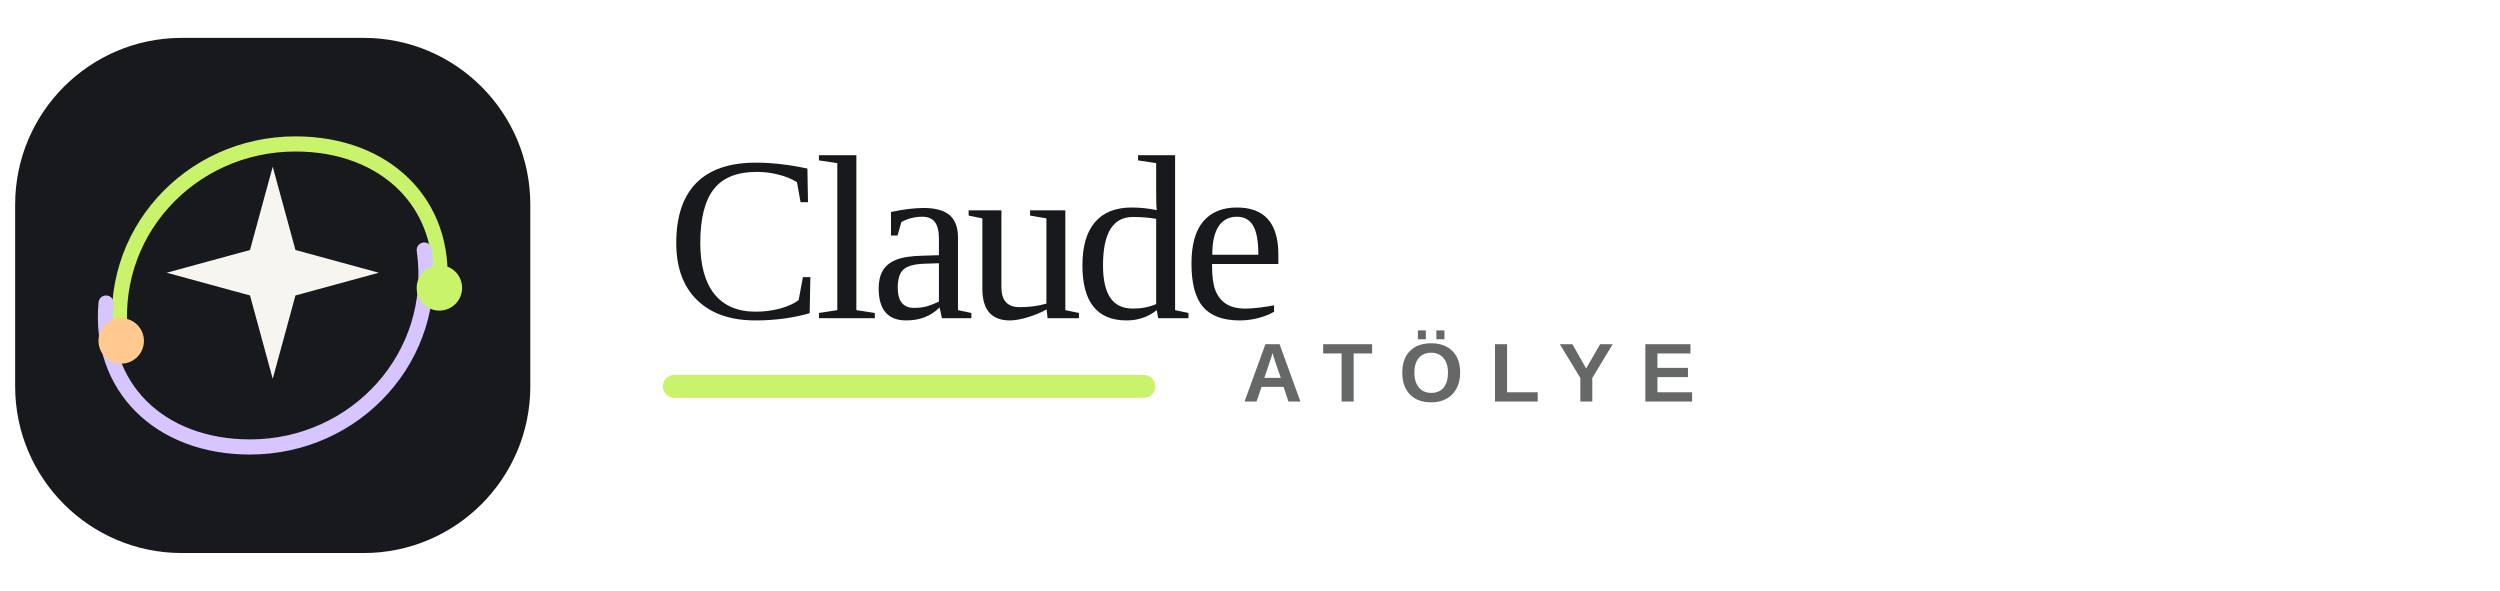
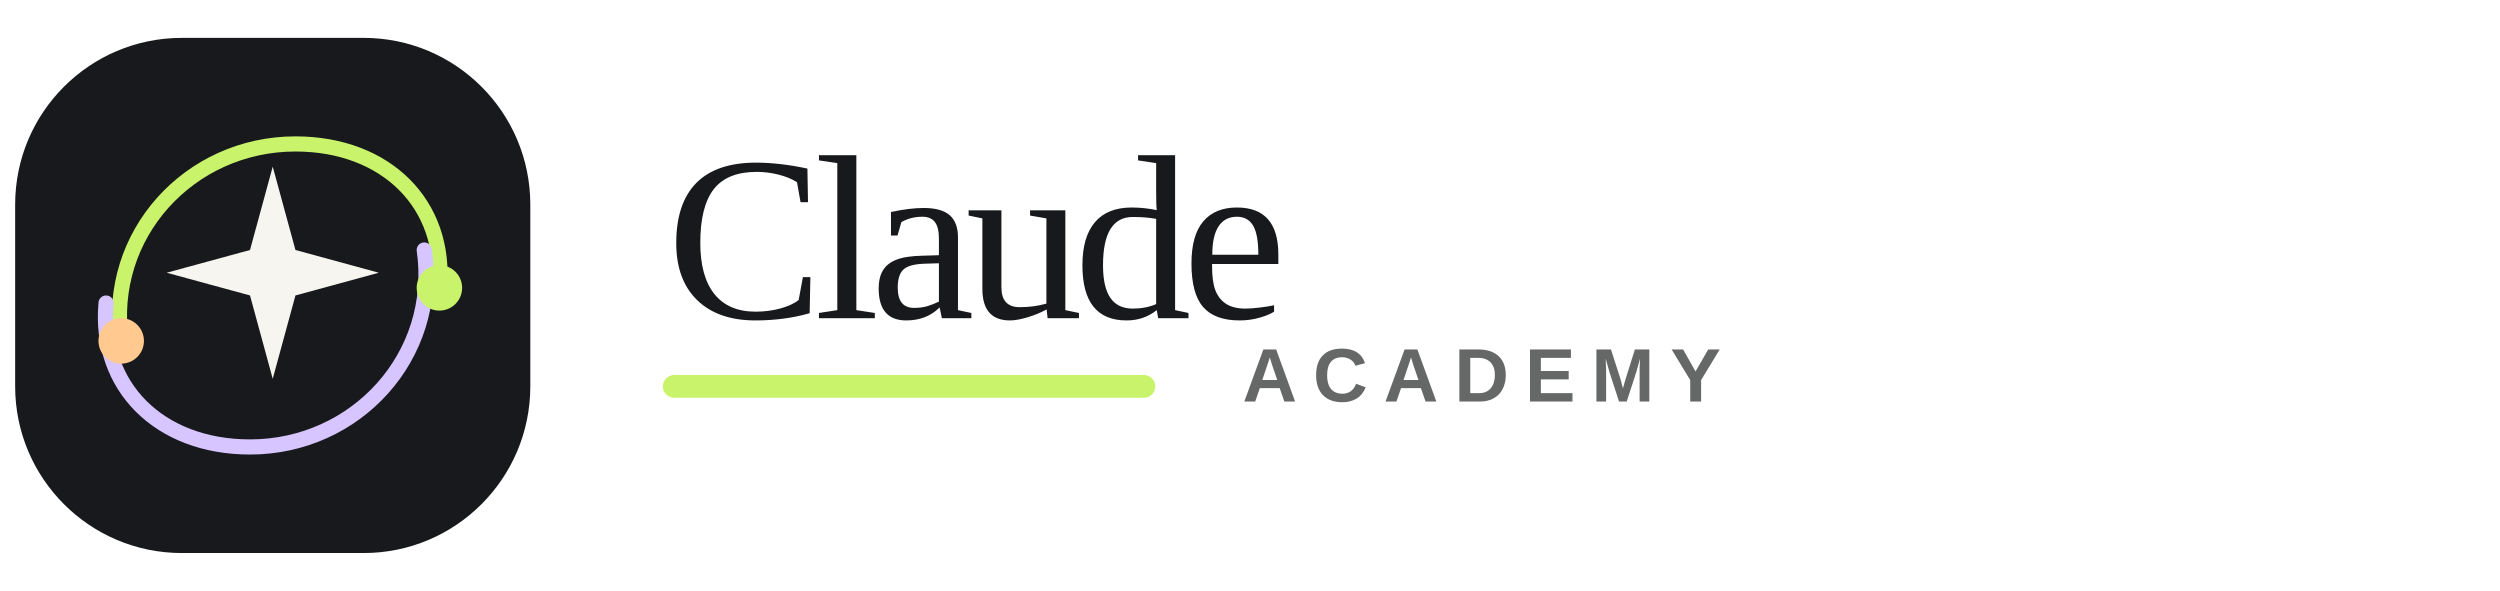
<svg xmlns="http://www.w3.org/2000/svg" width="330" height="78" viewBox="0 0 330 78" fill="none">
  <rect x="2" y="5" width="68" height="68" rx="22" fill="#17191C" />
  <path d="M16 45C14 31 25 19 39 19C51 19 59 27 58 38" stroke="#C9F36B" stroke-width="2" stroke-linecap="round" />
  <path d="M56 33C58 47 47 59 33 59C21 59 13 51 14 40" stroke="#D7C5FF" stroke-width="2" stroke-linecap="round" />
  <circle cx="16" cy="45" r="3" fill="#FFC98F" />
  <circle cx="58" cy="38" r="3" fill="#C9F36B" />
  <path d="M36 22L39 33L50 36L39 39L36 50L33 39L22 36L33 33L36 22Z" fill="#F6F5F0" />
  <text x="88" y="42" fill="#17191C" font-family="Georgia, Times New Roman, serif" font-size="31" letter-spacing="-1.2">Claude</text>
  <path d="M89 51H151" stroke="#C9F36B" stroke-width="3" stroke-linecap="round" />
-   <text x="164" y="53" fill="#656866" font-family="Arial, Helvetica, sans-serif" font-size="11" font-weight="700" letter-spacing="3.4">ATÖLYE</text>
+   <text x="164" y="53" fill="#656866" font-family="Arial, Helvetica, sans-serif" font-size="10" font-weight="700" letter-spacing="2.1">ACADEMY</text>
</svg>
